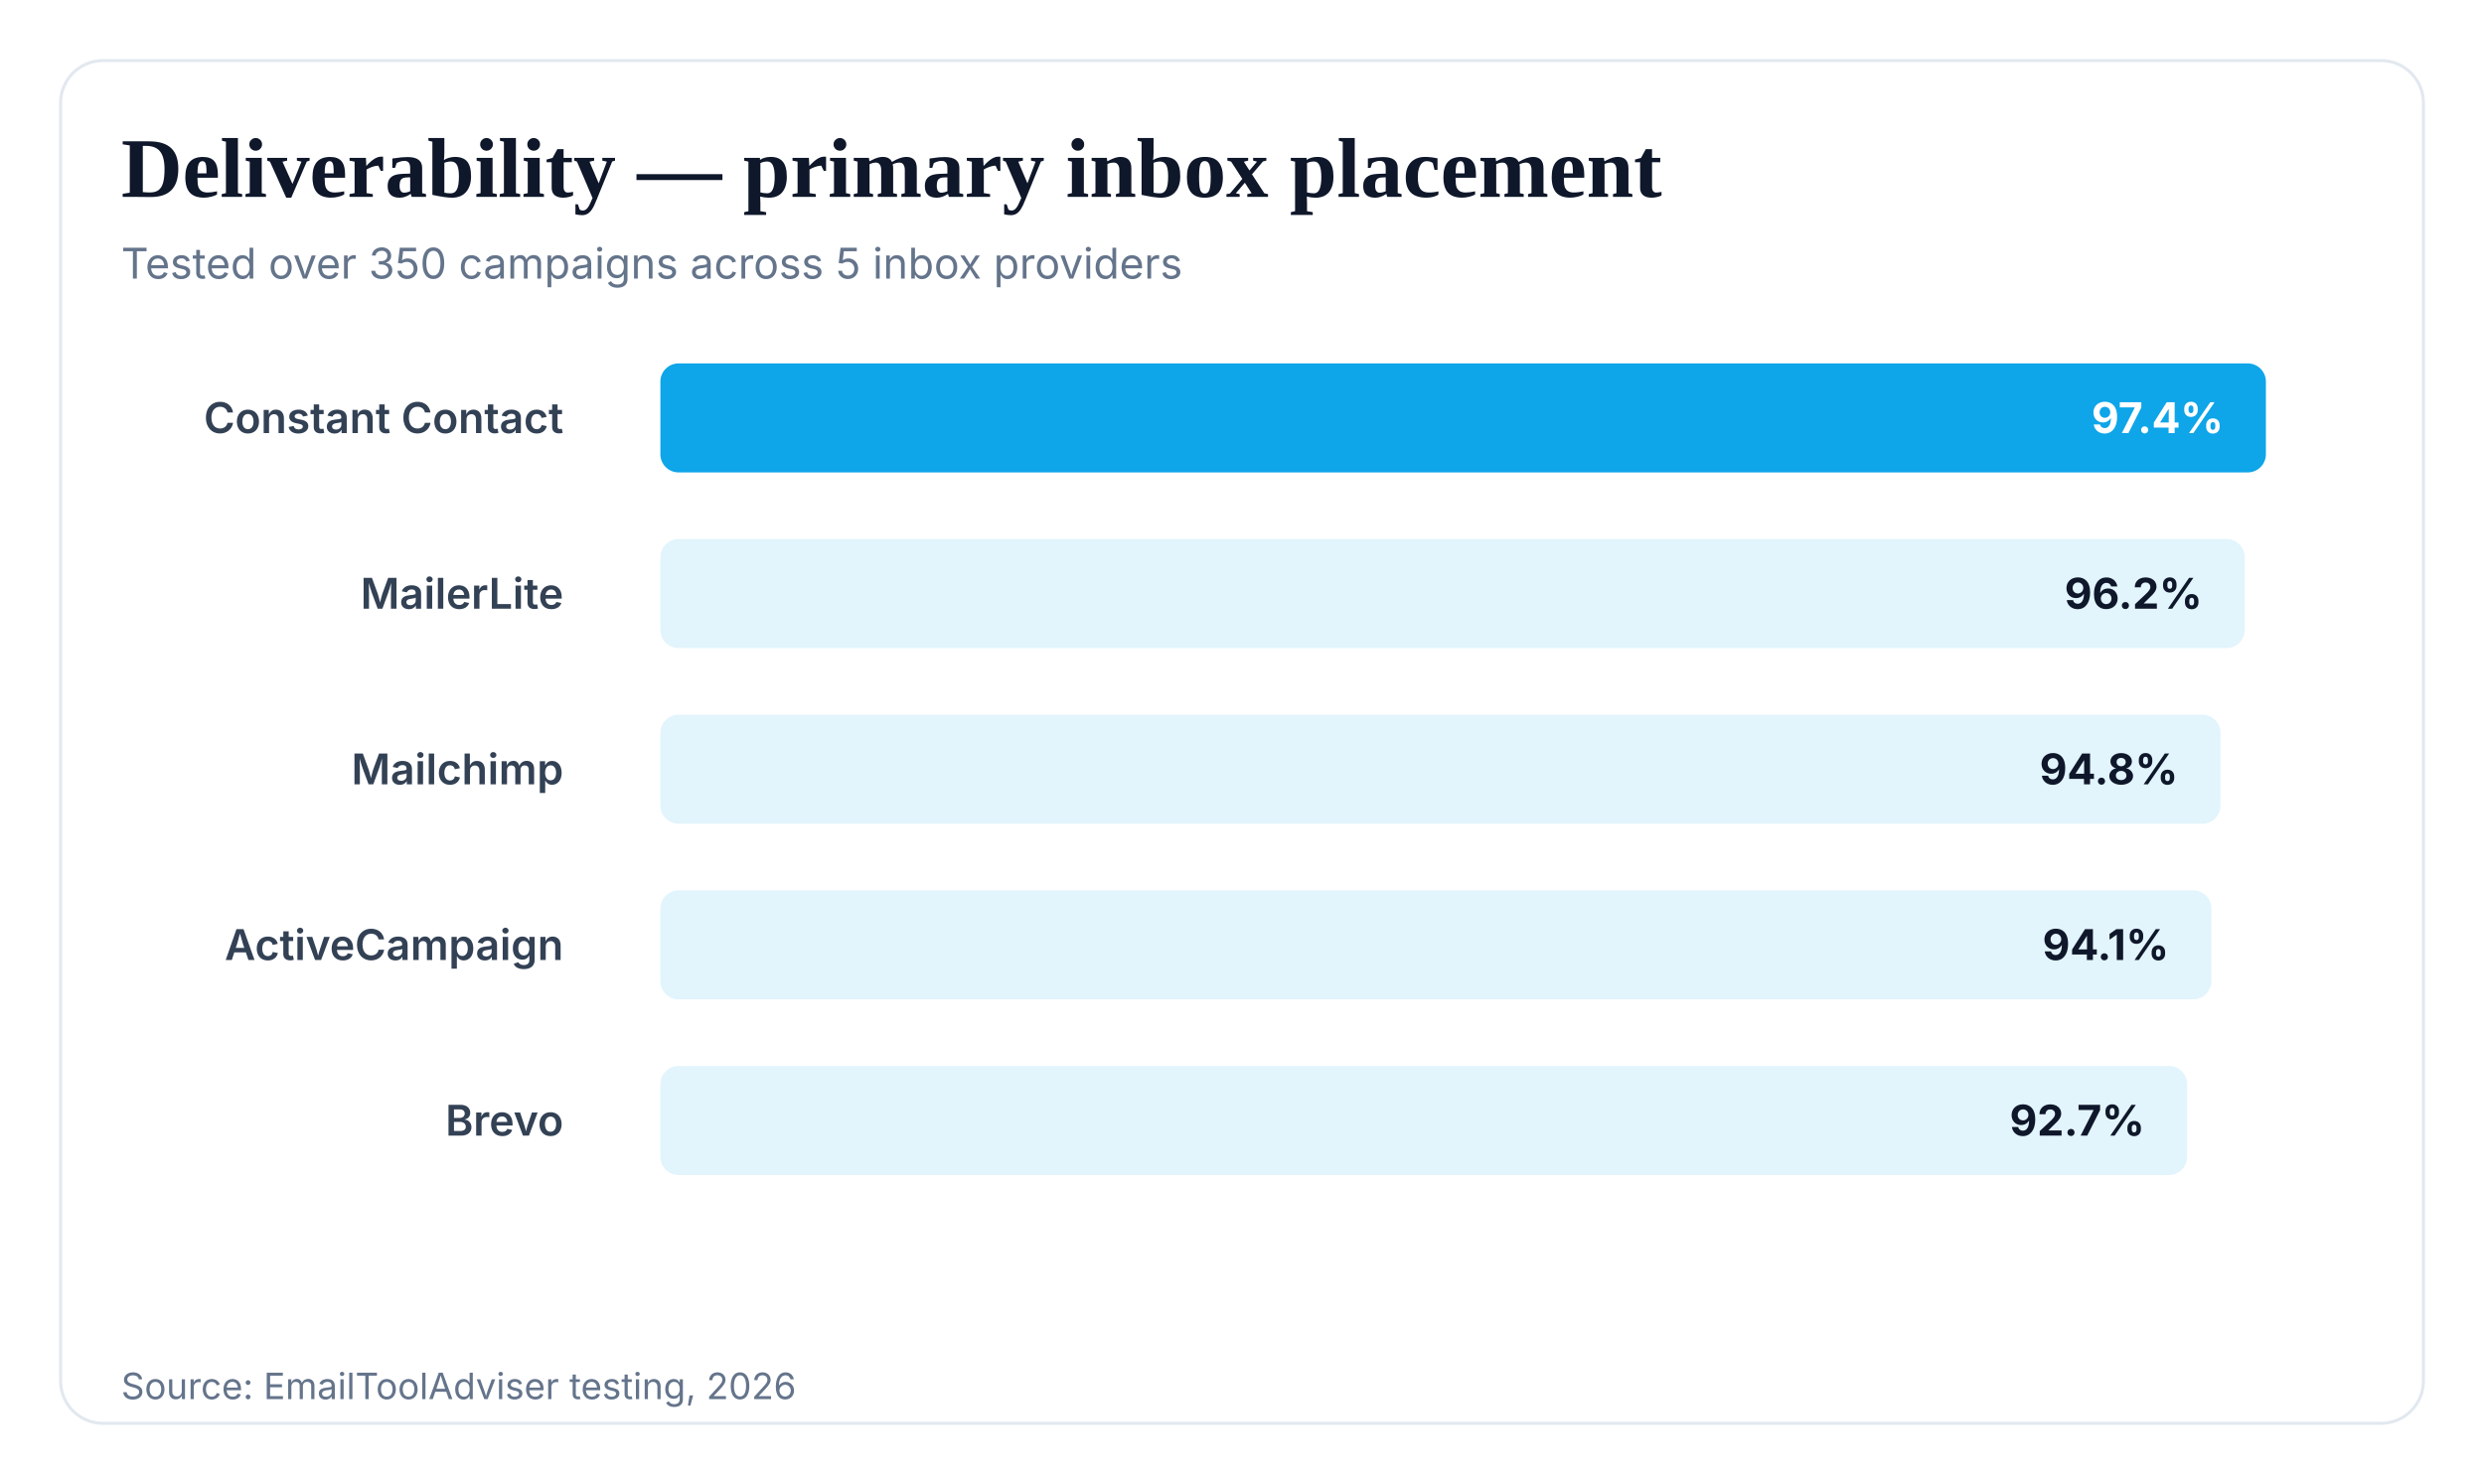
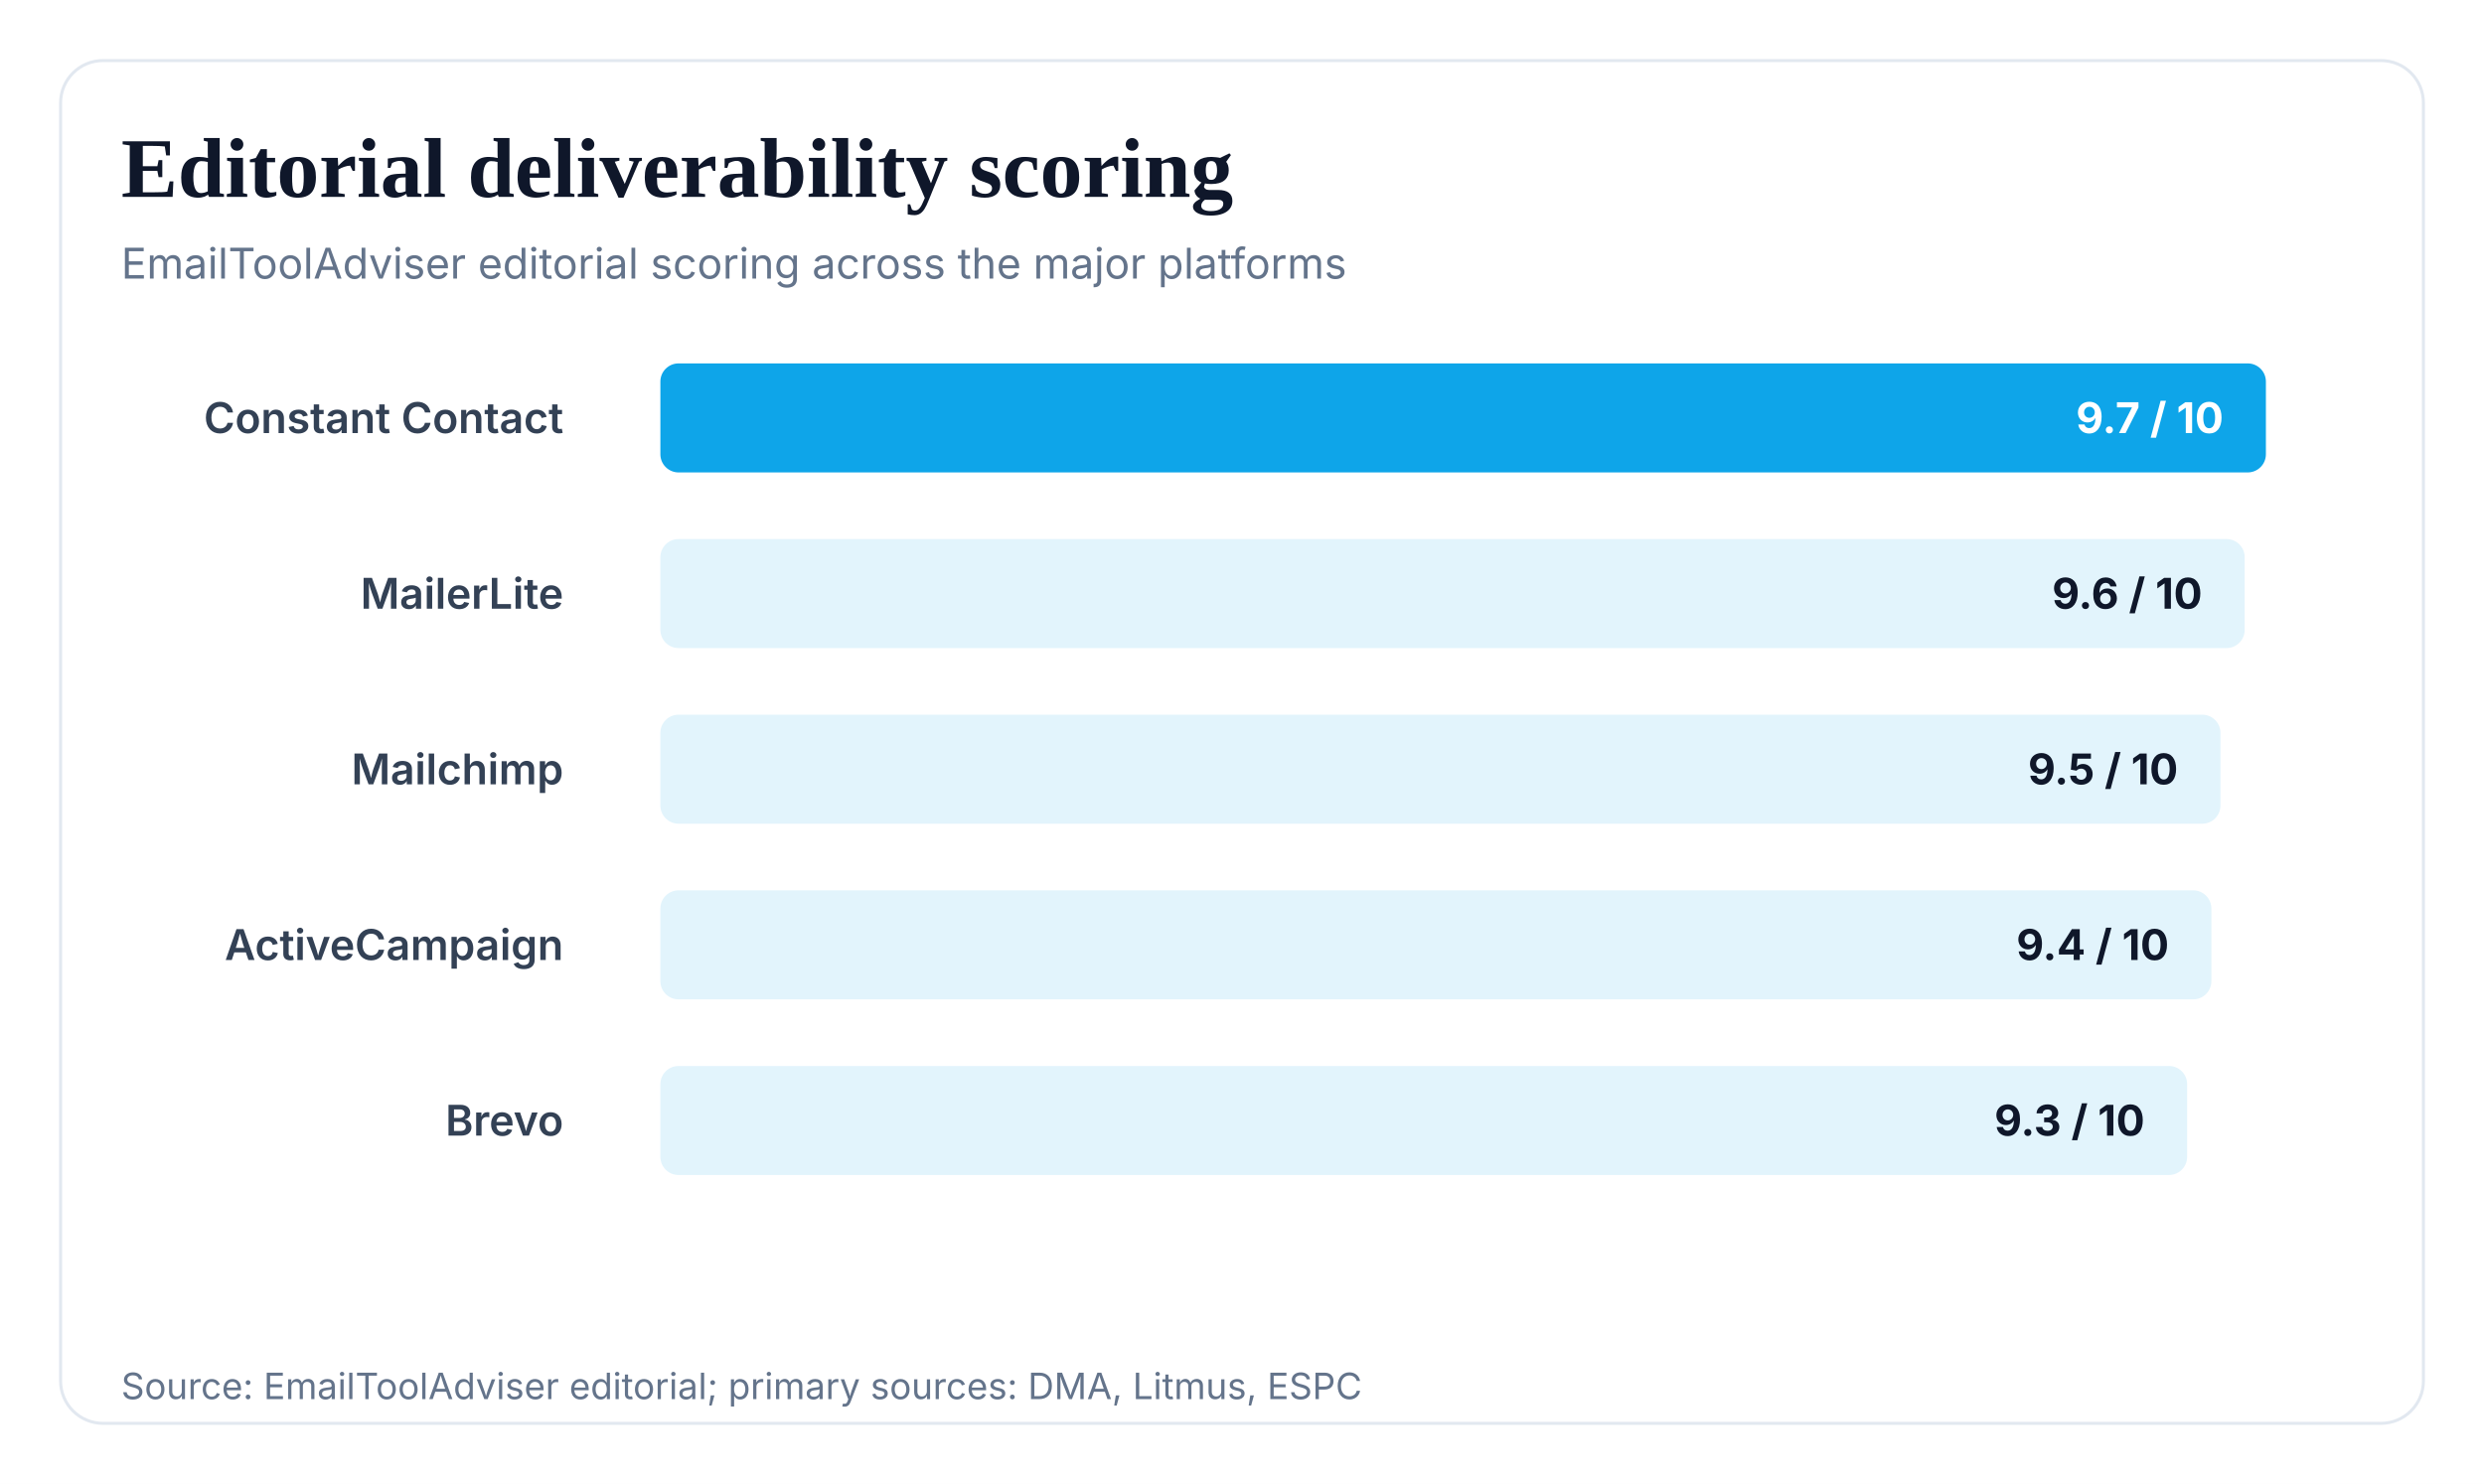
<svg xmlns="http://www.w3.org/2000/svg" viewBox="0 0 820 490" preserveAspectRatio="xMinYMin meet" role="img" style="width:100%;height:auto;">
  <style>
  .serif  { font-family: Georgia, 'Times New Roman', 'Playfair Display', serif; font-weight: 800; }
  .sans   { font-family: system-ui, -apple-system, BlinkMacSystemFont, 'Segoe UI', sans-serif; }
  .label  { font-family: system-ui, sans-serif; font-weight: 700; text-transform: uppercase; letter-spacing: 0.08em; }
</style>
  <rect width="820" height="490" fill="#ffffff" />
  <rect x="20" y="20" rx="14" ry="14" width="780" height="450" fill="#ffffff" stroke="#e2e8f0" stroke-width="1" />
-   <text x="40" y="65" class="serif" font-size="28" fill="#0f172a">Deliverability — primary inbox placement</text>
-   <text x="40" y="92" class="sans" font-size="14" fill="#64748b">Tested over 350 campaigns across 5 inbox providers</text>
+   <text x="40" y="65" class="serif" font-size="28" fill="#0f172a">Editorial deliverability scoring</text>
+   <text x="40" y="92" class="sans" font-size="14" fill="#64748b">EmailToolAdviser editorial scoring across the major platforms</text>
  <text x="186" y="143" class="sans" font-size="14" fill="#334155" text-anchor="end" font-weight="600">Constant Contact</text>
  <rect x="218" y="120" rx="6" ry="6" width="530" height="36" fill="#0ea5e9" />
-   <text x="734" y="143" class="sans" font-size="14" fill="#ffffff" text-anchor="end" font-weight="700">97.4%</text>
+   <text x="734" y="143" class="sans" font-size="14" fill="#ffffff" text-anchor="end" font-weight="700">9.7 / 10</text>
  <text x="186" y="201" class="sans" font-size="14" fill="#334155" text-anchor="end" font-weight="600">MailerLite</text>
  <rect x="218" y="178" rx="6" ry="6" width="523" height="36" fill="#e2f4fc" />
-   <text x="727" y="201" class="sans" font-size="14" fill="#0f172a" text-anchor="end" font-weight="700">96.2%</text>
+   <text x="727" y="201" class="sans" font-size="14" fill="#0f172a" text-anchor="end" font-weight="700">9.6 / 10</text>
  <text x="186" y="259" class="sans" font-size="14" fill="#334155" text-anchor="end" font-weight="600">Mailchimp</text>
  <rect x="218" y="236" rx="6" ry="6" width="515" height="36" fill="#e2f4fc" />
-   <text x="719" y="259" class="sans" font-size="14" fill="#0f172a" text-anchor="end" font-weight="700">94.8%</text>
+   <text x="719" y="259" class="sans" font-size="14" fill="#0f172a" text-anchor="end" font-weight="700">9.5 / 10</text>
  <text x="186" y="317" class="sans" font-size="14" fill="#334155" text-anchor="end" font-weight="600">ActiveCampaign</text>
  <rect x="218" y="294" rx="6" ry="6" width="512" height="36" fill="#e2f4fc" />
-   <text x="716" y="317" class="sans" font-size="14" fill="#0f172a" text-anchor="end" font-weight="700">94.1%</text>
+   <text x="716" y="317" class="sans" font-size="14" fill="#0f172a" text-anchor="end" font-weight="700">9.4 / 10</text>
  <text x="186" y="375" class="sans" font-size="14" fill="#334155" text-anchor="end" font-weight="600">Brevo</text>
  <rect x="218" y="352" rx="6" ry="6" width="504" height="36" fill="#e2f4fc" />
-   <text x="708" y="375" class="sans" font-size="14" fill="#0f172a" text-anchor="end" font-weight="700">92.7%</text>
-   <text x="40" y="462" class="sans" font-size="12" fill="#64748b">Source: EmailToolAdviser testing, 2026</text>
+   <text x="708" y="375" class="sans" font-size="14" fill="#0f172a" text-anchor="end" font-weight="700">9.3 / 10</text>
+   <text x="40" y="462" class="sans" font-size="12" fill="#64748b">Source: EmailToolAdviser editorial; primary sources: DMA, Litmus, ESPC</text>
</svg>
